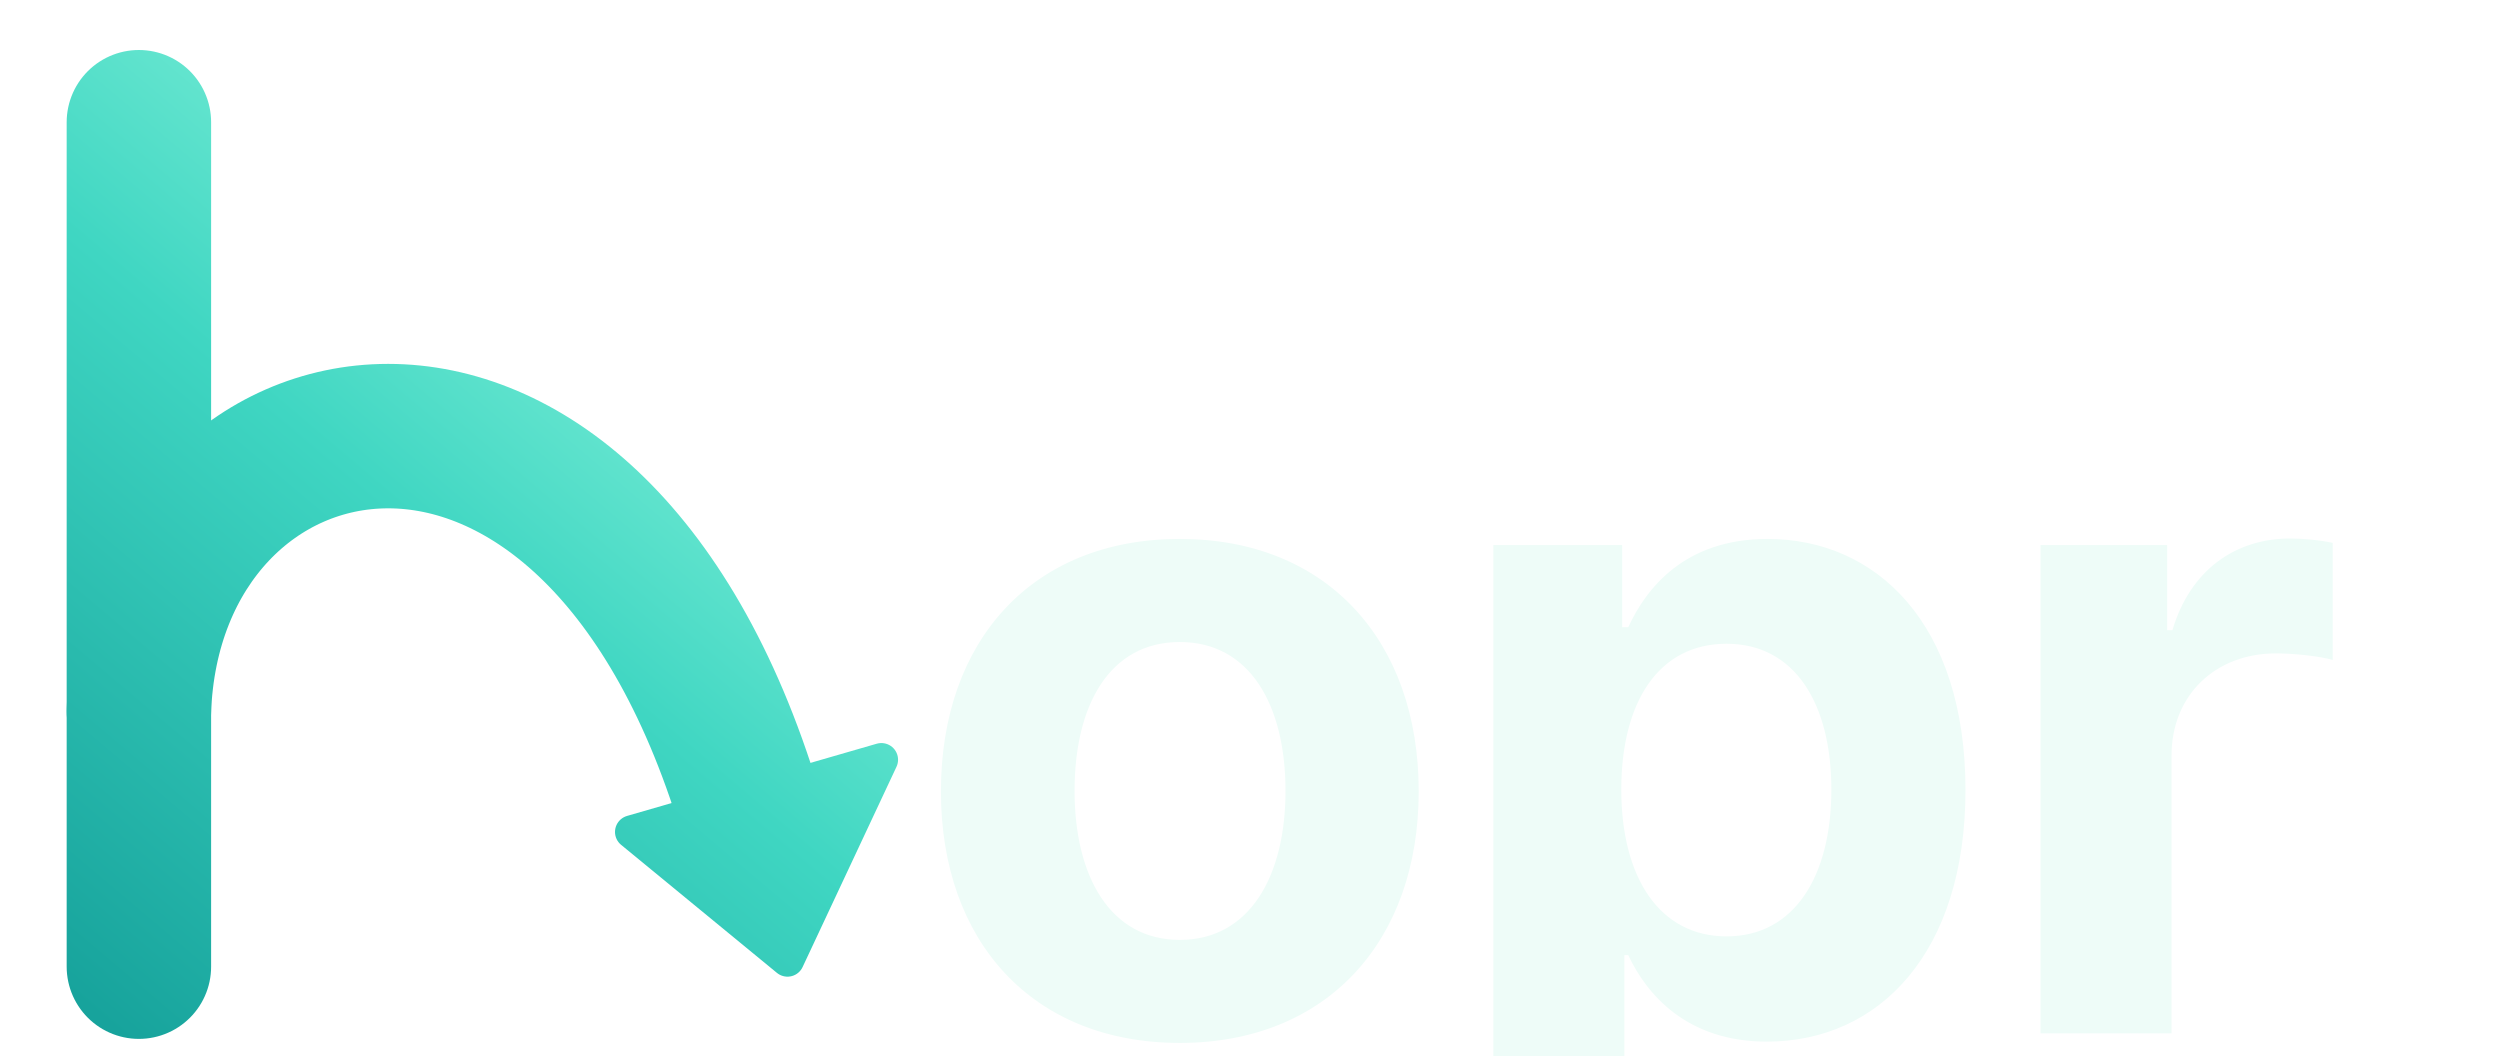
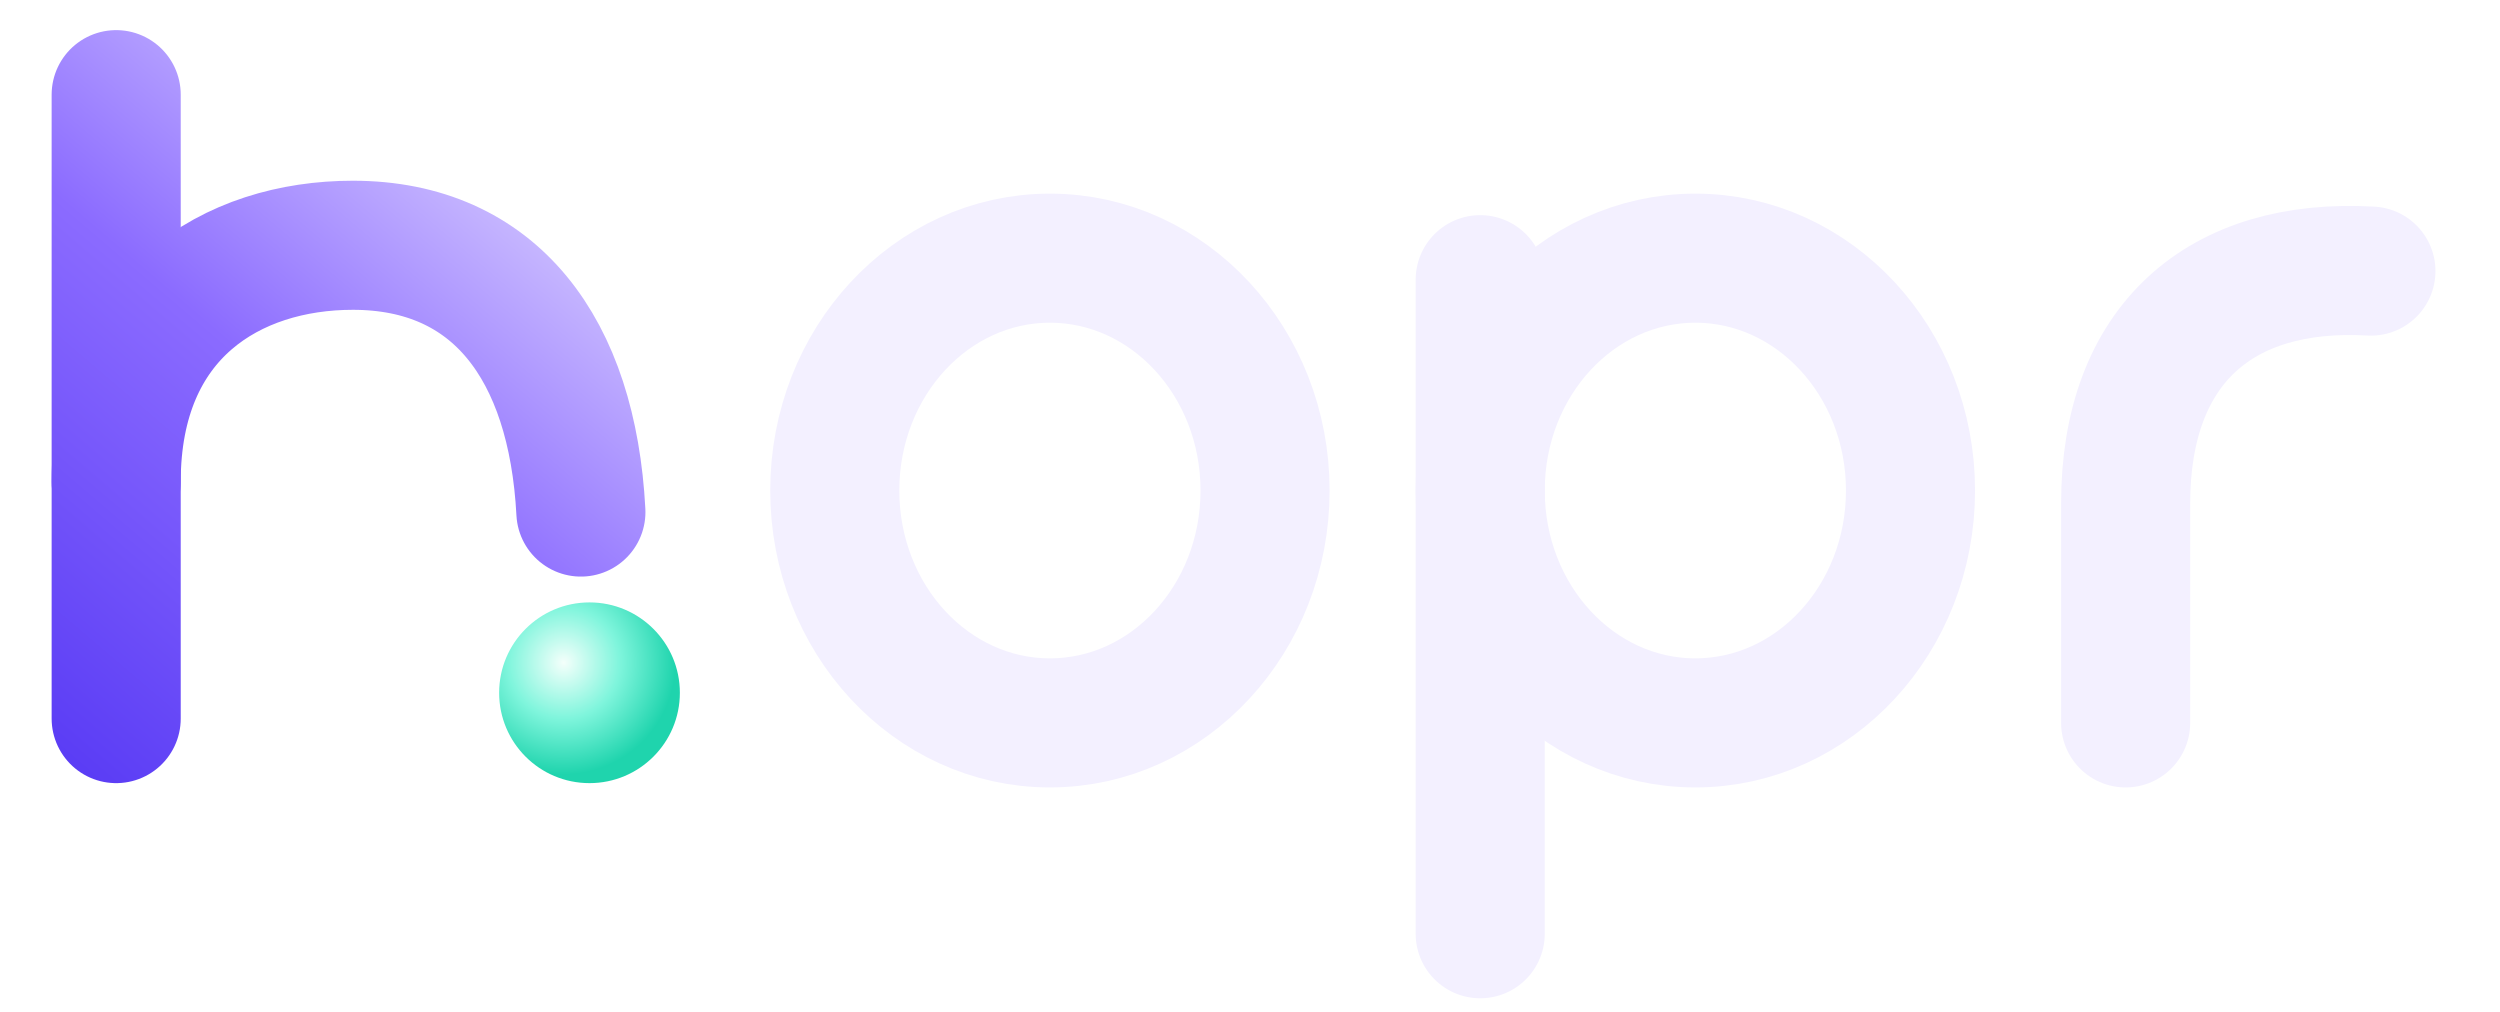
- <svg xmlns="http://www.w3.org/2000/svg" viewBox="110 60 900 380" width="900" height="380" role="img" aria-label="hopr">
+ <svg xmlns="http://www.w3.org/2000/svg" viewBox="96 66 1162 470" width="1162" height="470" role="img" aria-label="hopr">
  <defs>
-     <linearGradient id="hopr-g" x1="150" y1="430" x2="420" y2="110" gradientUnits="userSpaceOnUse">
-       <stop offset="0" stop-color="#17a39c" />
-       <stop offset="0.5" stop-color="#3fd6c2" />
-       <stop offset="1" stop-color="#a5ffe5" />
+     <linearGradient id="hopr-stroke" x1="130" y1="420" x2="360" y2="150" gradientUnits="userSpaceOnUse">
+       <stop offset="0" stop-color="#5b3df5" />
+       <stop offset=".55" stop-color="#8b6bff" />
+       <stop offset="1" stop-color="#d4c8ff" />
    </linearGradient>
+     <radialGradient id="hopr-ball" cx="358" cy="374" r="52" gradientUnits="userSpaceOnUse">
+       <stop offset="0" stop-color="#f4fffb" />
+       <stop offset=".5" stop-color="#7ff5dc" />
+       <stop offset="1" stop-color="#1fd4ad" />
+     </radialGradient>
+     <radialGradient id="hopr-halo" cx="370" cy="388" r="78" gradientUnits="userSpaceOnUse">
+       <stop offset="0" stop-color="#3ef0c8" stop-opacity=".5" />
+       <stop offset="1" stop-color="#3ef0c8" stop-opacity="0" />
+     </radialGradient>
  </defs>
-   <g fill="none" stroke="url(#hopr-g)" stroke-width="52" stroke-linecap="round">
-     <path d="M160 104 V408" />
-     <path d="M160 316 C164 196 322 160 380 352" />
+   <g fill="none" stroke="url(#hopr-stroke)" stroke-width="60" stroke-linecap="round">
+     <path d="M150 110V400" />
+     <path d="M150 290C150 212 204 180 260 180C326 180 362 228 366 304" />
  </g>
-   <path d="M393.5 405.6 L427.3 333.5 L337.4 359.5 Z" fill="url(#hopr-g)" stroke="url(#hopr-g)" stroke-width="12" stroke-linejoin="round" />
-   <text x="436" y="432" fill="#eefcf8" font-family="'Inter','Segoe UI','Helvetica Neue',Arial,sans-serif" font-size="322" font-weight="700" letter-spacing="-6">opr</text>
+   <circle cx="370" cy="388" r="42" fill="url(#hopr-ball)" />
+   <g fill="none" stroke="#f3f0ff" stroke-width="60" stroke-linecap="round" stroke-linejoin="round">
+     <ellipse cx="584" cy="294" rx="100" ry="108" />
+     <path d="M784 196V500" />
+     <ellipse cx="884" cy="294" rx="100" ry="108" />
+     <path d="M1084 402V300C1084 226 1128 188 1198 192" />
+   </g>
</svg>
